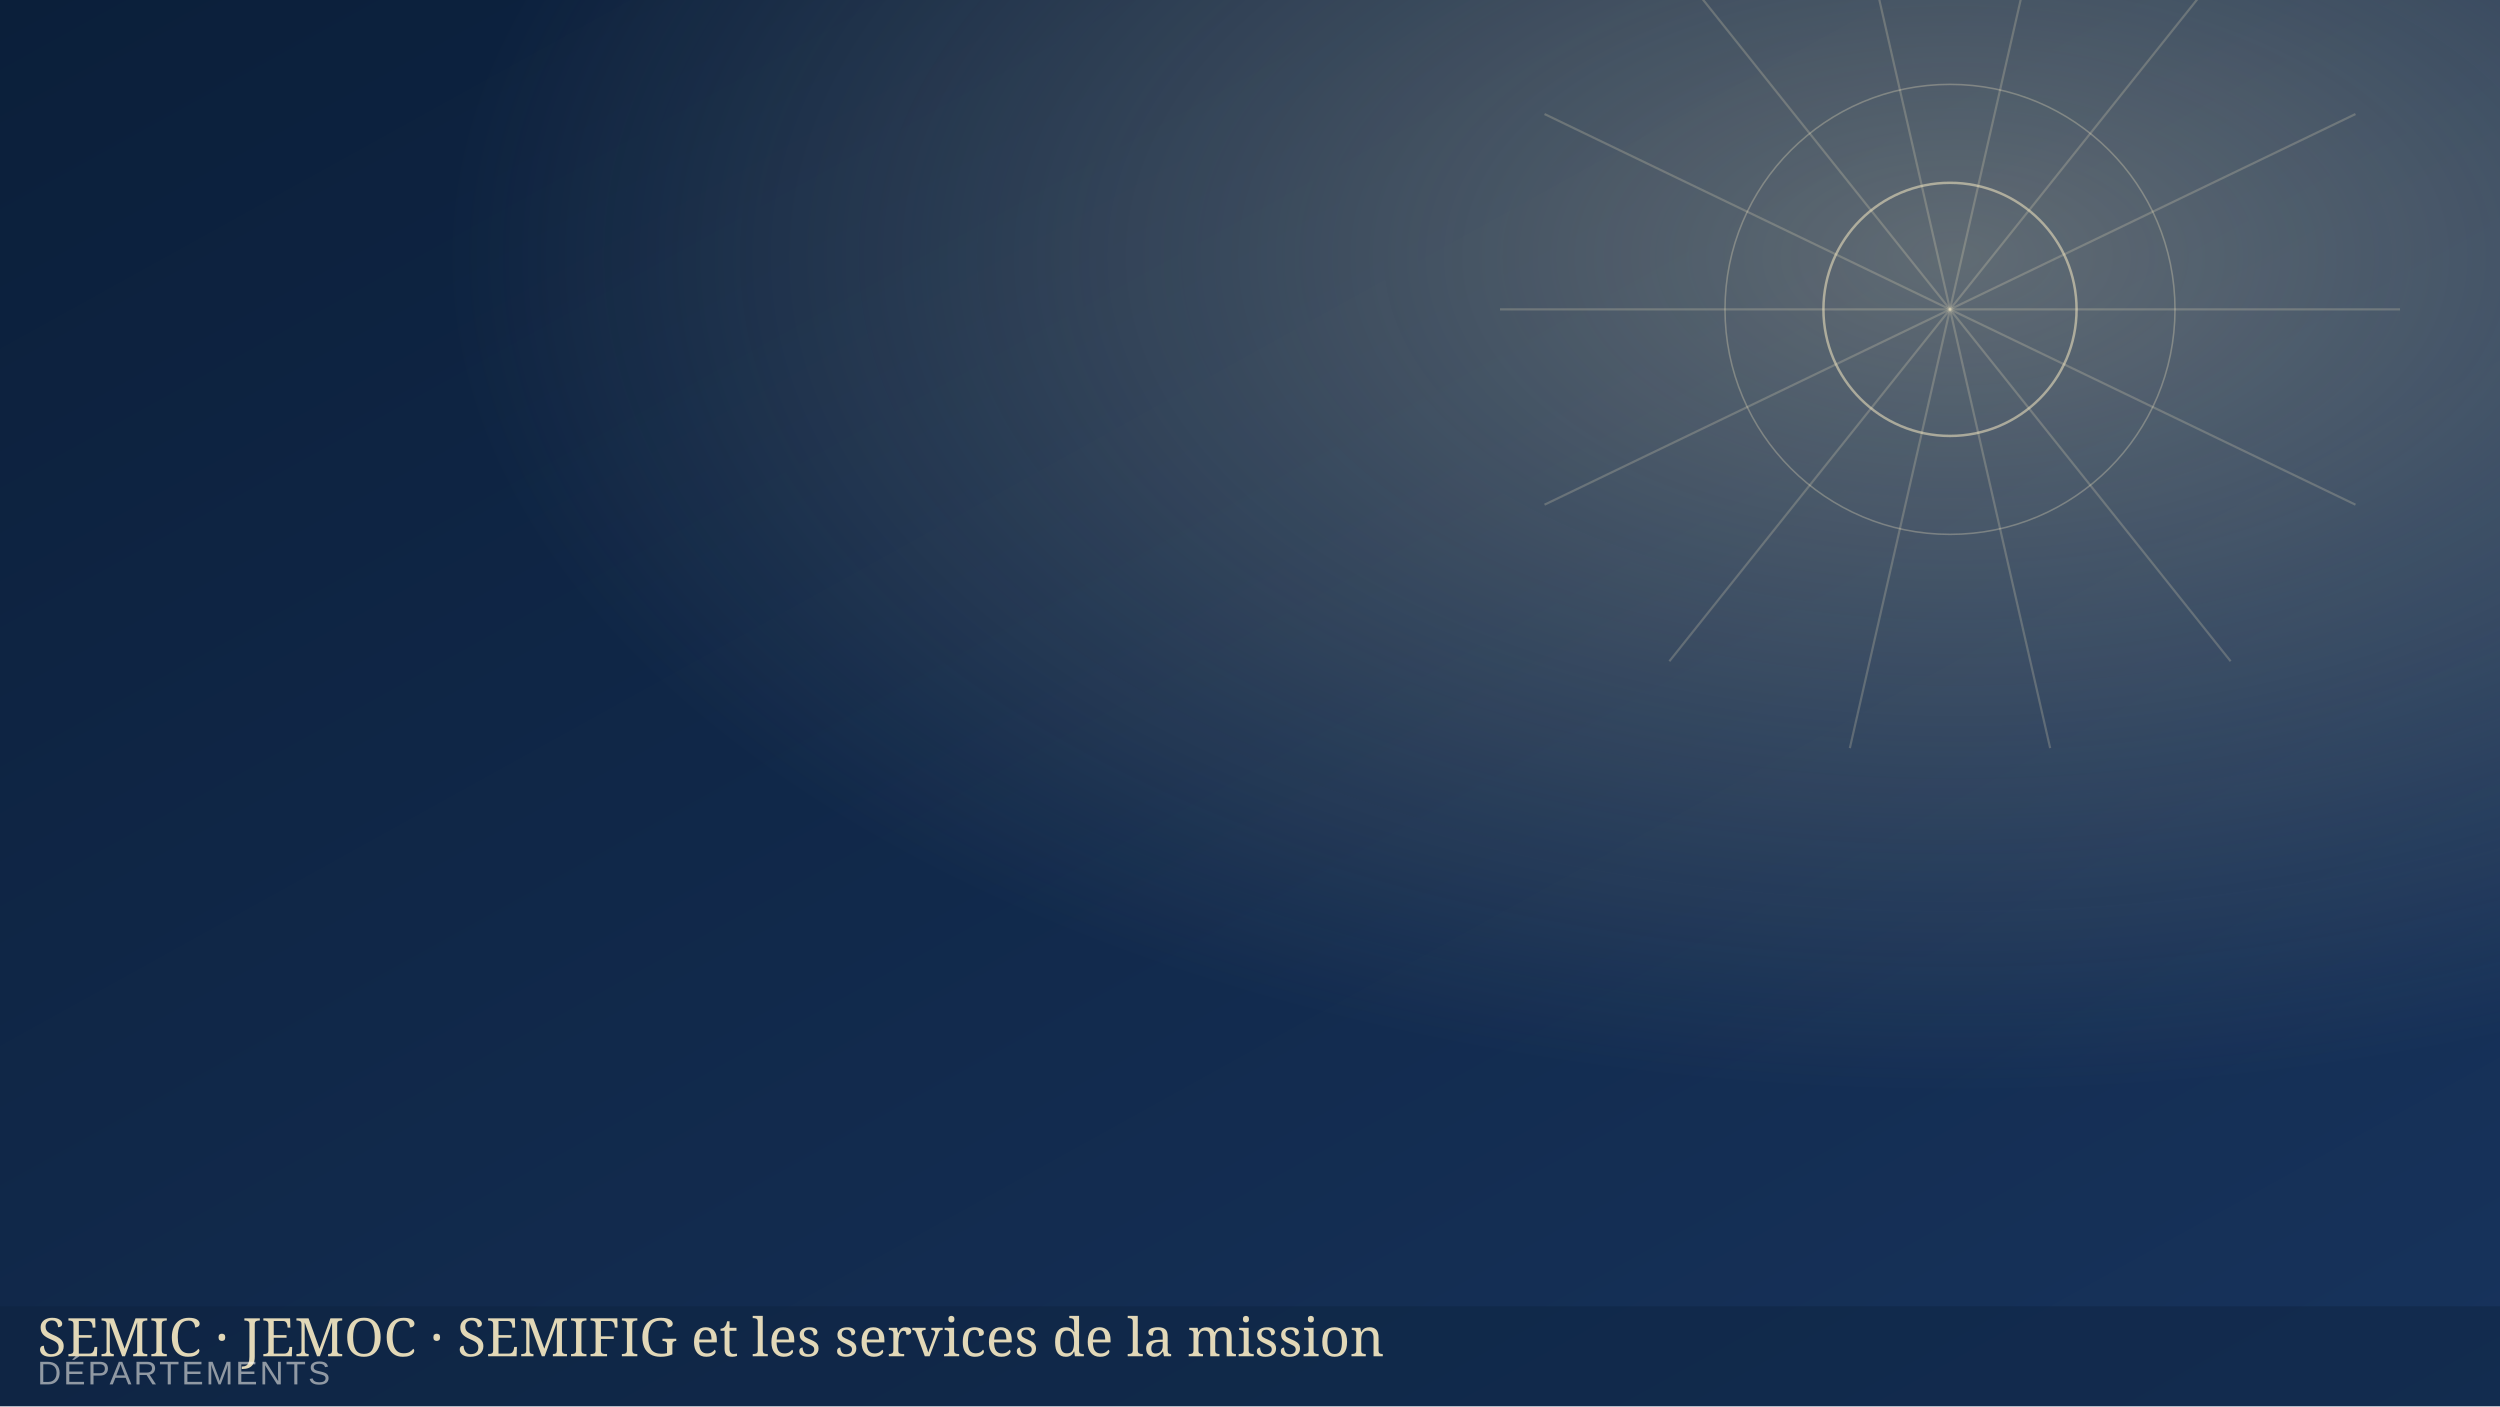
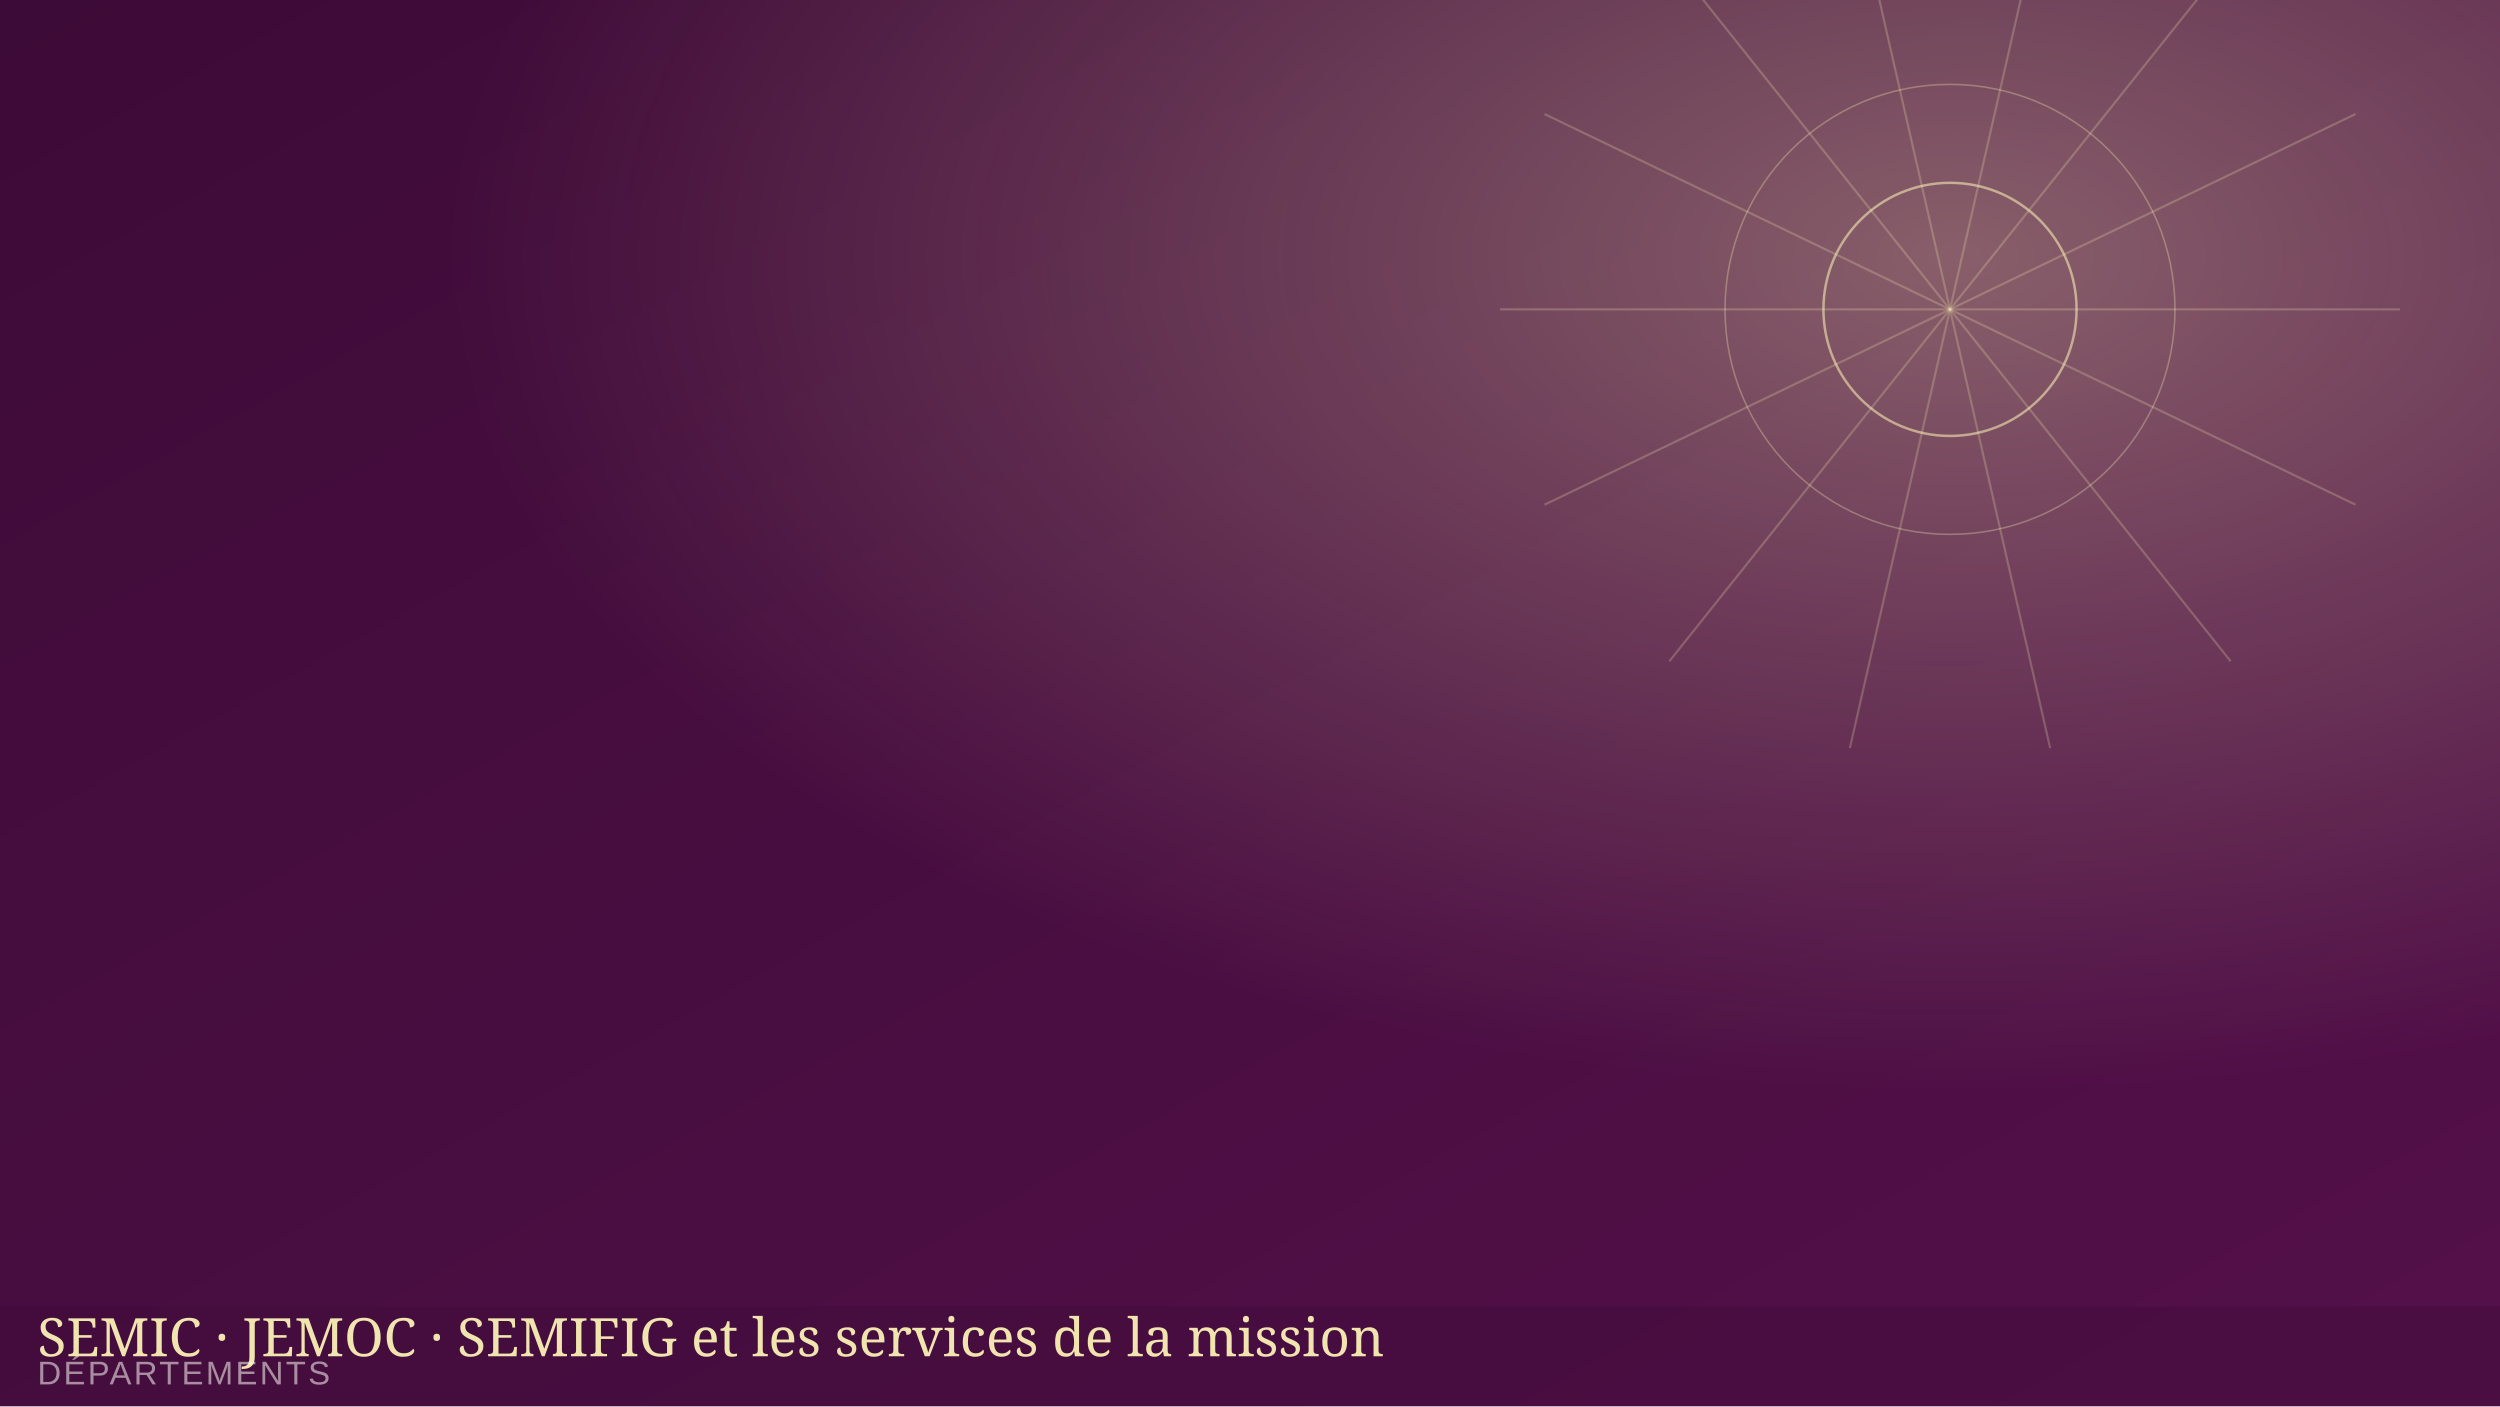
<svg xmlns="http://www.w3.org/2000/svg" viewBox="0 0 1600 900" width="1600" height="900" role="img" aria-label="SEMIC · JEMOC · SEMIFIG et les services de la mission">
  <defs>
    <linearGradient id="g" x1="0%" y1="0%" x2="100%" y2="100%">
-       <stop offset="0%" stop-color="#0B1F3A" />
-       <stop offset="100%" stop-color="#17335C" />
+       <stop offset="0%" stop-color="#3D0B37" />
+       <stop offset="100%" stop-color="#54104A" />
    </linearGradient>
    <radialGradient id="r" cx="78%" cy="18%" r="60%">
-       <stop offset="0%" stop-color="#F4E7C1" stop-opacity=".35" />
-       <stop offset="100%" stop-color="#F4E7C1" stop-opacity="0" />
+       <stop offset="0%" stop-color="#FFF6B8" stop-opacity=".35" />
+       <stop offset="100%" stop-color="#FFF6B8" stop-opacity="0" />
    </radialGradient>
  </defs>
  <rect width="1600" height="900" fill="url(#g)" />
  <rect width="1600" height="900" fill="url(#r)" />
-   <line x1="1248.0" y1="198.0" x2="1536.0" y2="198.0" stroke="#F4E7C1" stroke-width="1.4" opacity="0.22" />
-   <line x1="1248.0" y1="198.0" x2="1507.5" y2="323.0" stroke="#F4E7C1" stroke-width="1.4" opacity="0.22" />
-   <line x1="1248.0" y1="198.0" x2="1427.6" y2="423.2" stroke="#F4E7C1" stroke-width="1.4" opacity="0.22" />
-   <line x1="1248.0" y1="198.0" x2="1312.1" y2="478.8" stroke="#F4E7C1" stroke-width="1.4" opacity="0.22" />
-   <line x1="1248.0" y1="198.0" x2="1183.9" y2="478.8" stroke="#F4E7C1" stroke-width="1.4" opacity="0.22" />
-   <line x1="1248.0" y1="198.0" x2="1068.4" y2="423.2" stroke="#F4E7C1" stroke-width="1.4" opacity="0.22" />
-   <line x1="1248.0" y1="198.0" x2="988.5" y2="323.0" stroke="#F4E7C1" stroke-width="1.4" opacity="0.22" />
-   <line x1="1248.0" y1="198.0" x2="960.0" y2="198.0" stroke="#F4E7C1" stroke-width="1.4" opacity="0.22" />
-   <line x1="1248.0" y1="198.0" x2="988.5" y2="73.0" stroke="#F4E7C1" stroke-width="1.4" opacity="0.22" />
-   <line x1="1248.0" y1="198.0" x2="1068.4" y2="-27.2" stroke="#F4E7C1" stroke-width="1.4" opacity="0.22" />
-   <line x1="1248.0" y1="198.0" x2="1183.9" y2="-82.8" stroke="#F4E7C1" stroke-width="1.4" opacity="0.22" />
-   <line x1="1248.0" y1="198.0" x2="1312.1" y2="-82.8" stroke="#F4E7C1" stroke-width="1.4" opacity="0.22" />
-   <line x1="1248.0" y1="198.0" x2="1427.6" y2="-27.2" stroke="#F4E7C1" stroke-width="1.4" opacity="0.22" />
-   <line x1="1248.0" y1="198.0" x2="1507.5" y2="73.0" stroke="#F4E7C1" stroke-width="1.4" opacity="0.22" />
-   <circle cx="1248.0" cy="198.0" r="81.0" fill="none" stroke="#F4E7C1" stroke-width="1.6" opacity=".55" />
-   <circle cx="1248.0" cy="198.0" r="144.0" fill="none" stroke="#F4E7C1" stroke-width="1" opacity=".3" />
-   <rect x="0" y="836" width="1600" height="64" fill="#0B1F3A" opacity=".38" />
-   <text x="24" y="868" font-family="Georgia, serif" font-size="34" fill="#F4E7C1" opacity=".92">SEMIC · JEMOC · SEMIFIG et les services de la mission</text>
+   <line x1="1248.0" y1="198.0" x2="1536.0" y2="198.0" stroke="#FFF6B8" stroke-width="1.4" opacity="0.22" />
+   <line x1="1248.0" y1="198.0" x2="1507.5" y2="323.0" stroke="#FFF6B8" stroke-width="1.4" opacity="0.22" />
+   <line x1="1248.0" y1="198.0" x2="1427.6" y2="423.2" stroke="#FFF6B8" stroke-width="1.4" opacity="0.22" />
+   <line x1="1248.0" y1="198.0" x2="1312.1" y2="478.8" stroke="#FFF6B8" stroke-width="1.4" opacity="0.22" />
+   <line x1="1248.0" y1="198.0" x2="1183.9" y2="478.8" stroke="#FFF6B8" stroke-width="1.4" opacity="0.22" />
+   <line x1="1248.0" y1="198.0" x2="1068.4" y2="423.2" stroke="#FFF6B8" stroke-width="1.4" opacity="0.22" />
+   <line x1="1248.0" y1="198.0" x2="988.5" y2="323.0" stroke="#FFF6B8" stroke-width="1.4" opacity="0.22" />
+   <line x1="1248.0" y1="198.0" x2="960.0" y2="198.0" stroke="#FFF6B8" stroke-width="1.4" opacity="0.22" />
+   <line x1="1248.0" y1="198.0" x2="988.5" y2="73.0" stroke="#FFF6B8" stroke-width="1.4" opacity="0.22" />
+   <line x1="1248.0" y1="198.0" x2="1068.4" y2="-27.2" stroke="#FFF6B8" stroke-width="1.4" opacity="0.22" />
+   <line x1="1248.0" y1="198.0" x2="1183.9" y2="-82.8" stroke="#FFF6B8" stroke-width="1.4" opacity="0.22" />
+   <line x1="1248.0" y1="198.0" x2="1312.1" y2="-82.8" stroke="#FFF6B8" stroke-width="1.4" opacity="0.22" />
+   <line x1="1248.0" y1="198.0" x2="1427.6" y2="-27.2" stroke="#FFF6B8" stroke-width="1.4" opacity="0.22" />
+   <line x1="1248.0" y1="198.0" x2="1507.5" y2="73.0" stroke="#FFF6B8" stroke-width="1.4" opacity="0.22" />
+   <circle cx="1248.0" cy="198.0" r="81.0" fill="none" stroke="#FFF6B8" stroke-width="1.6" opacity=".55" />
+   <circle cx="1248.0" cy="198.0" r="144.0" fill="none" stroke="#FFF6B8" stroke-width="1" opacity=".3" />
+   <rect x="0" y="836" width="1600" height="64" fill="#3D0B37" opacity=".38" />
+   <text x="24" y="868" font-family="Georgia, serif" font-size="34" fill="#FFF6B8" opacity=".92">SEMIC · JEMOC · SEMIFIG et les services de la mission</text>
  <text x="24" y="886" font-family="Arial, sans-serif" font-size="21" letter-spacing="1.5" fill="#FAF7F0" opacity=".55">DÉPARTEMENTS</text>
</svg>
